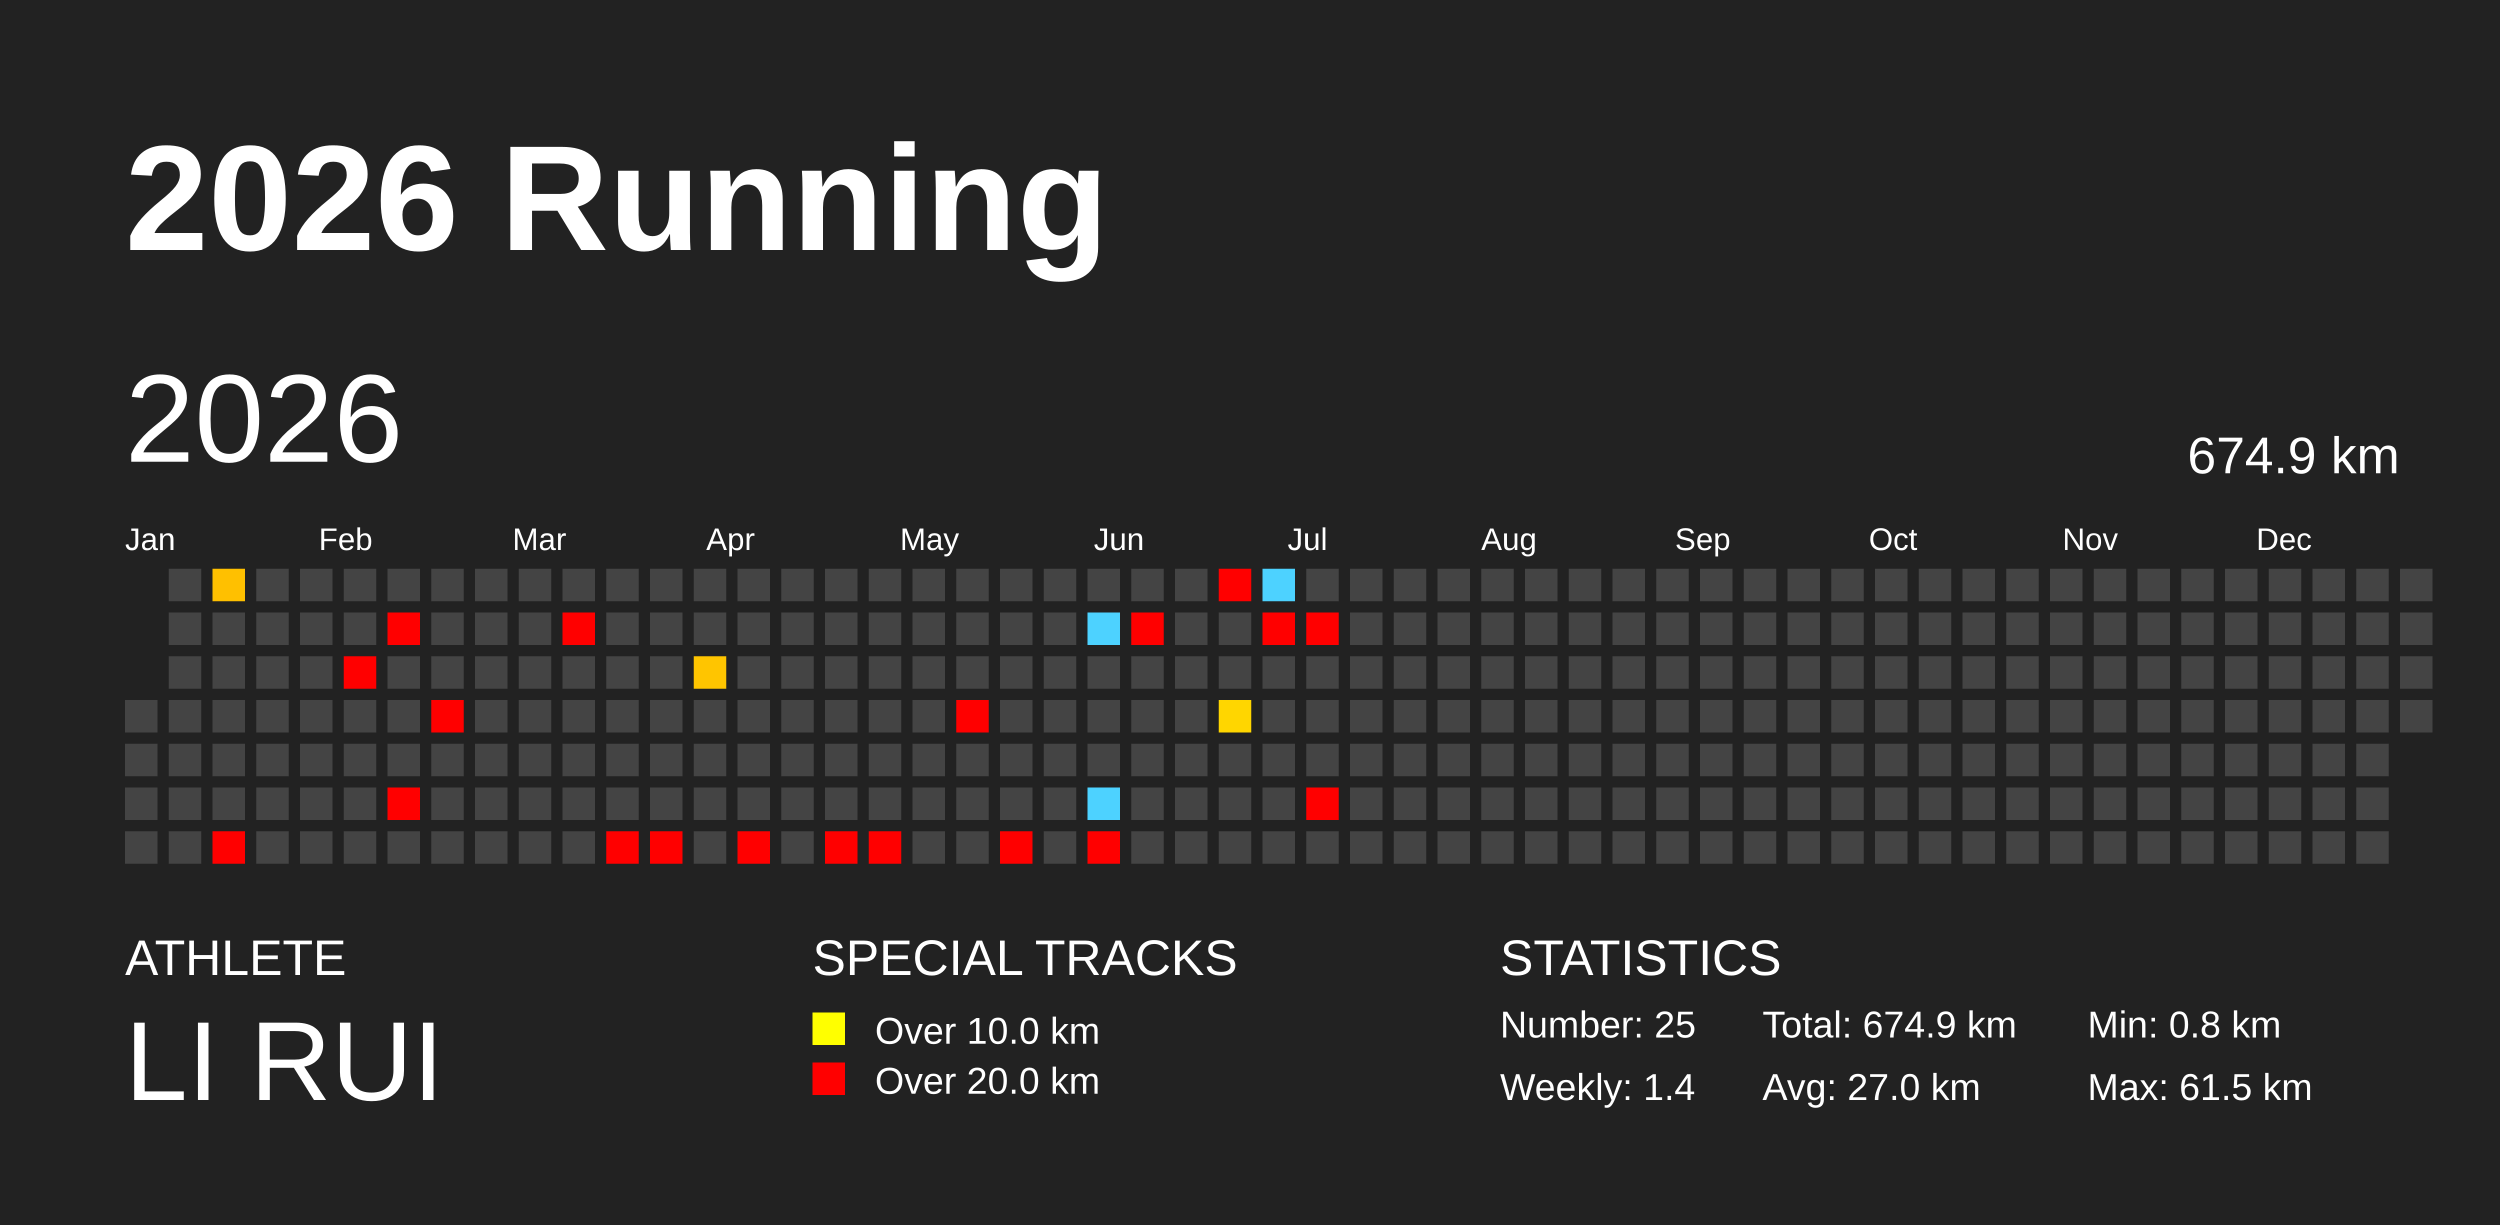
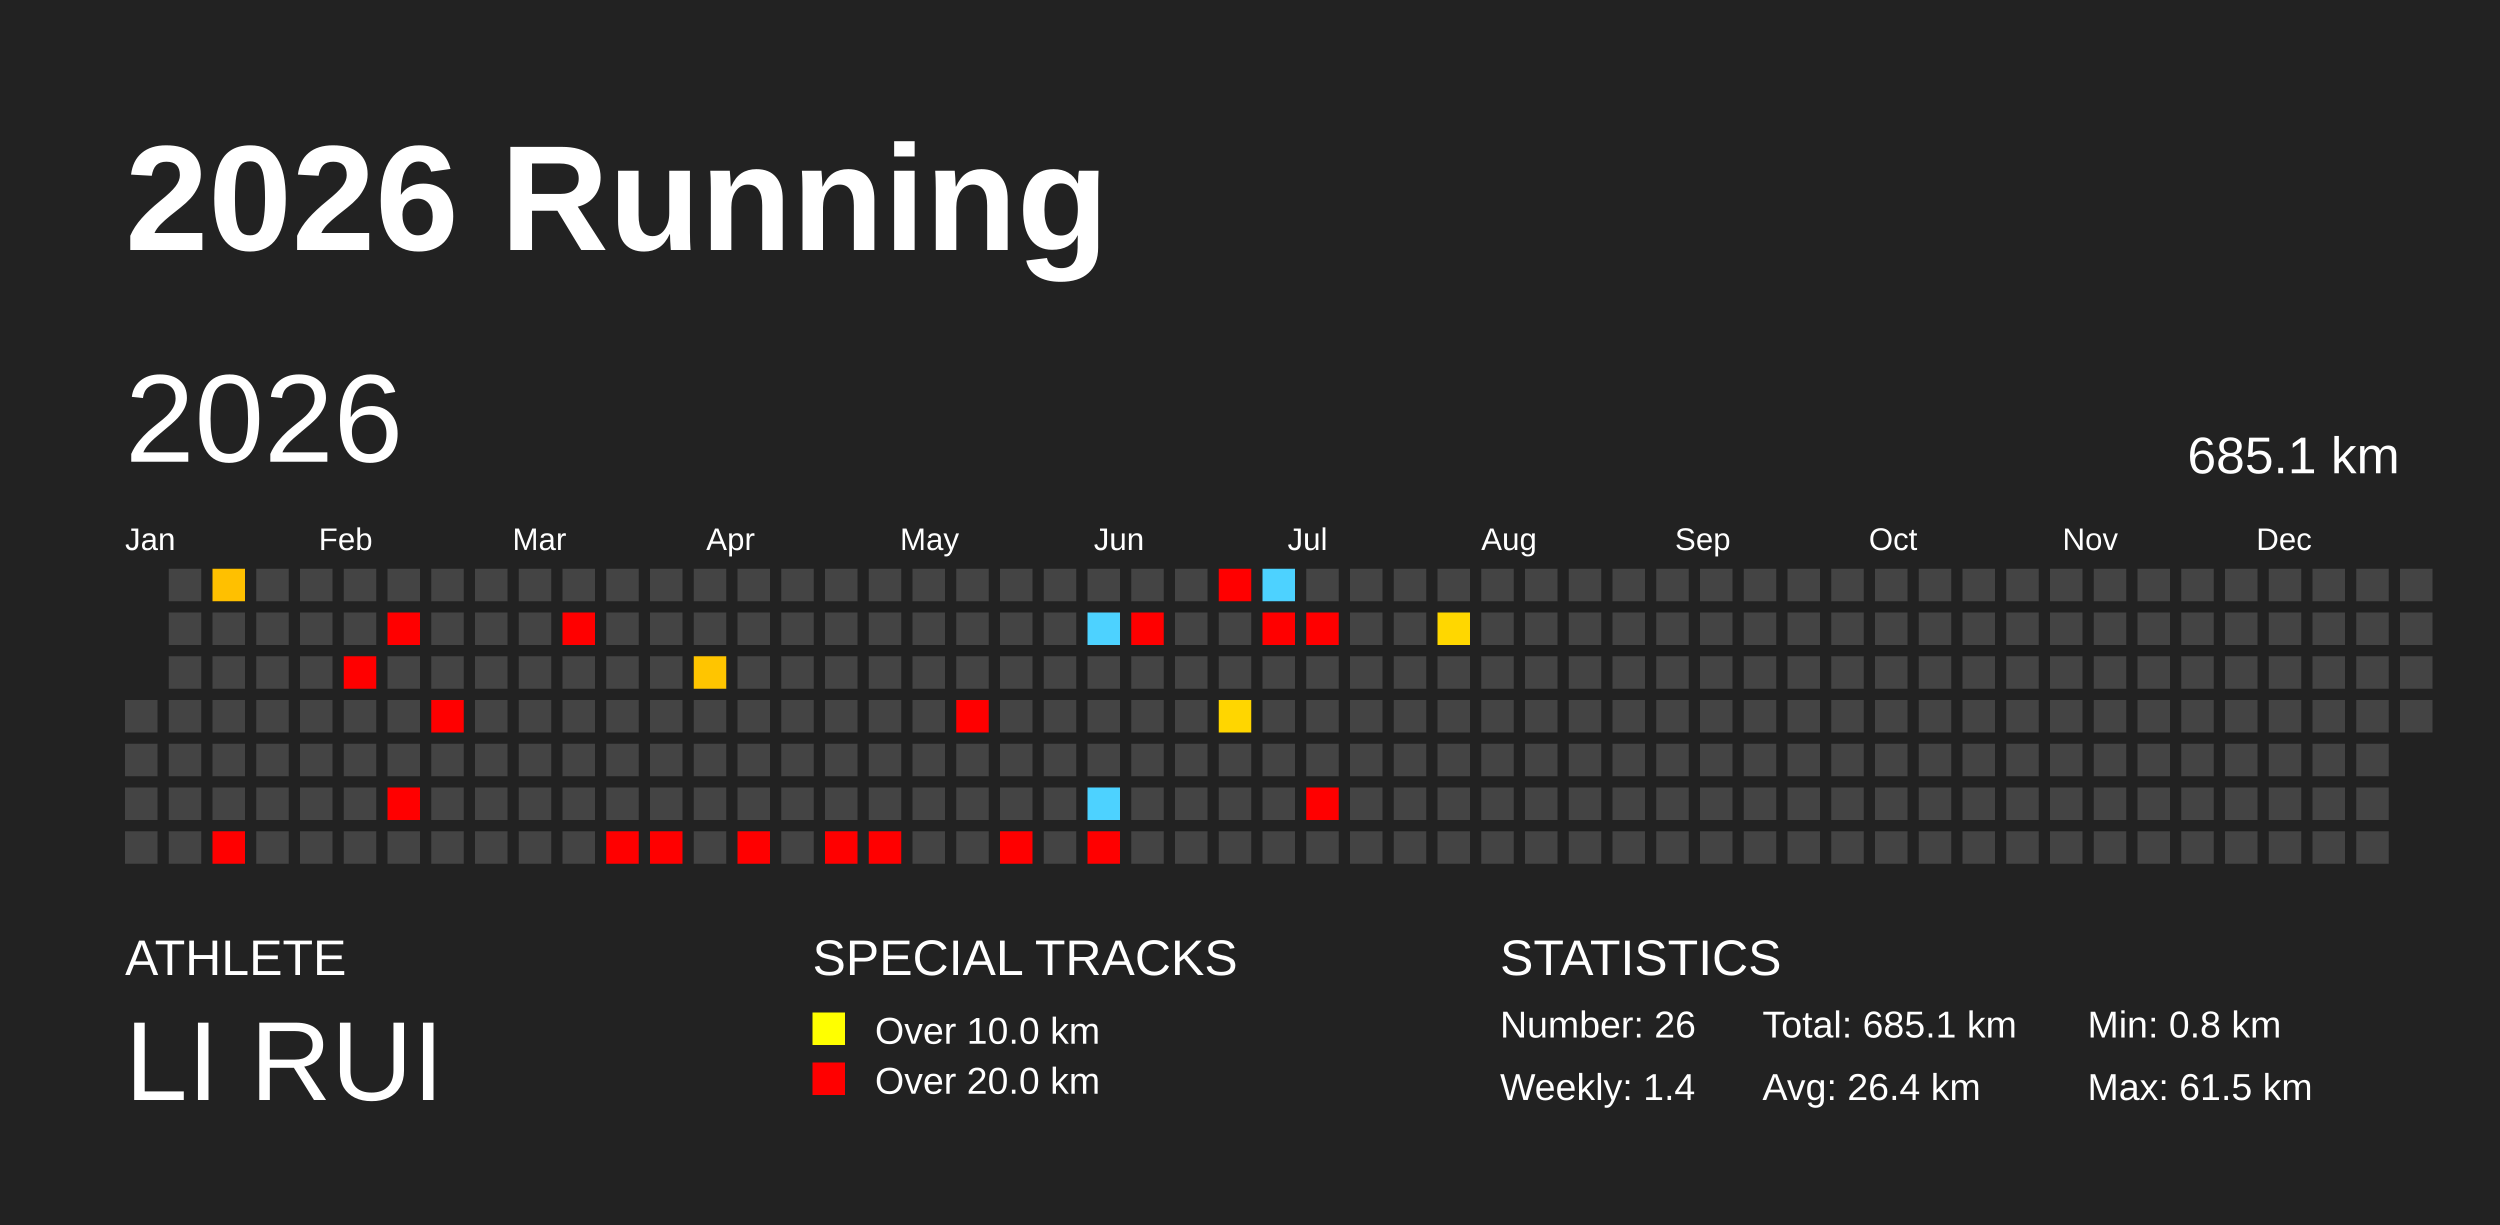
<svg xmlns="http://www.w3.org/2000/svg" baseProfile="full" height="98mm" version="1.1" viewBox="0,0,200,98" width="200mm">
  <defs />
  <rect fill="#222222" height="98" width="200" x="0" y="0" />
  <text fill="#FFFFFF" style="font-size:12px; font-family:Arial; font-weight:bold;" x="10" y="20">2026 Running</text>
  <text fill="#FFFFFF" style="font-size:4px; font-family:Arial" x="10" y="78">ATHLETE</text>
  <text fill="#FFFFFF" style="font-size:9px; font-family:Arial" x="10" y="88">LI RUI</text>
  <text fill="#FFFFFF" style="font-size:4px; font-family:Arial" x="65" y="78">SPECIAL TRACKS</text>
  <rect fill="yellow" height="2.6" width="2.6" x="65" y="81" />
  <text fill="#FFFFFF" style="font-size:3px; font-family:Arial" x="70" y="83.5">Over 10.0 km</text>
  <rect fill="red" height="2.6" width="2.6" x="65" y="85" />
  <text fill="#FFFFFF" style="font-size:3px; font-family:Arial" x="70" y="87.5">Over 20.0 km</text>
  <text fill="#FFFFFF" style="font-size:4px; font-family:Arial" x="120" y="78">STATISTICS</text>
-   <text fill="#FFFFFF" style="font-size:3px; font-family:Arial" x="120" y="83">Number: 25</text>
+   <text fill="#FFFFFF" style="font-size:3px; font-family:Arial" x="120" y="83">Number: 26</text>
  <text fill="#FFFFFF" style="font-size:3px; font-family:Arial" x="120" y="88">Weekly: 1.4</text>
-   <text fill="#FFFFFF" style="font-size:3px; font-family:Arial" x="141" y="83">Total: 674.9 km</text>
-   <text fill="#FFFFFF" style="font-size:3px; font-family:Arial" x="141" y="88">Avg: 27.0 km</text>
+   <text fill="#FFFFFF" style="font-size:3px; font-family:Arial" x="141" y="83">Total: 685.1 km</text>
+   <text fill="#FFFFFF" style="font-size:3px; font-family:Arial" x="141" y="88">Avg: 26.4 km</text>
  <text fill="#FFFFFF" style="font-size:3px; font-family:Arial" x="167" y="83">Min: 0.8 km</text>
  <text fill="#FFFFFF" style="font-size:3px; font-family:Arial" x="167" y="88">Max: 61.5 km</text>
  <text dominant-baseline="hanging" fill="#FFFFFF" style="font-size:10.0px; font-family:Arial;" x="10" y="30">2026</text>
-   <text dominant-baseline="hanging" fill="#FFFFFF" style="font-size:4.125px; font-family:Arial;" x="175" y="35">674.9 km</text>
+   <text dominant-baseline="hanging" fill="#FFFFFF" style="font-size:4.125px; font-family:Arial;" x="175" y="35">685.1 km</text>
  <text fill="#FFFFFF" style="font-size:2.5px; font-family:Arial" x="10.0" y="44">Jan</text>
  <text fill="#FFFFFF" style="font-size:2.5px; font-family:Arial" x="25.5" y="44">Feb</text>
  <text fill="#FFFFFF" style="font-size:2.5px; font-family:Arial" x="41.0" y="44">Mar</text>
  <text fill="#FFFFFF" style="font-size:2.5px; font-family:Arial" x="56.5" y="44">Apr</text>
  <text fill="#FFFFFF" style="font-size:2.5px; font-family:Arial" x="72.0" y="44">May</text>
  <text fill="#FFFFFF" style="font-size:2.5px; font-family:Arial" x="87.5" y="44">Jun</text>
  <text fill="#FFFFFF" style="font-size:2.5px; font-family:Arial" x="103.0" y="44">Jul</text>
  <text fill="#FFFFFF" style="font-size:2.5px; font-family:Arial" x="118.5" y="44">Aug</text>
  <text fill="#FFFFFF" style="font-size:2.5px; font-family:Arial" x="134.0" y="44">Sep</text>
  <text fill="#FFFFFF" style="font-size:2.5px; font-family:Arial" x="149.5" y="44">Oct</text>
  <text fill="#FFFFFF" style="font-size:2.5px; font-family:Arial" x="165.0" y="44">Nov</text>
  <text fill="#FFFFFF" style="font-size:2.5px; font-family:Arial" x="180.5" y="44">Dec</text>
  <rect fill="#444444" height="2.6" width="2.6" x="10.0" y="56.0" />
  <rect fill="#444444" height="2.6" width="2.6" x="10.0" y="59.5" />
  <rect fill="#444444" height="2.6" width="2.6" x="10.0" y="63.0" />
  <rect fill="#444444" height="2.6" width="2.6" x="10.0" y="66.5" />
  <rect fill="#444444" height="2.6" width="2.6" x="13.5" y="45.5" />
  <rect fill="#444444" height="2.6" width="2.6" x="13.5" y="49.0" />
  <rect fill="#444444" height="2.6" width="2.6" x="13.5" y="52.5" />
  <rect fill="#444444" height="2.6" width="2.6" x="13.5" y="56.0" />
  <rect fill="#444444" height="2.6" width="2.6" x="13.5" y="59.5" />
  <rect fill="#444444" height="2.6" width="2.6" x="13.5" y="63.0" />
  <rect fill="#444444" height="2.6" width="2.6" x="13.5" y="66.5" />
  <rect fill="#ffc000" height="2.6" width="2.6" x="17.0" y="45.5" />
  <rect fill="#444444" height="2.6" width="2.6" x="17.0" y="49.0" />
  <rect fill="#444444" height="2.6" width="2.6" x="17.0" y="52.5" />
  <rect fill="#444444" height="2.6" width="2.6" x="17.0" y="56.0" />
  <rect fill="#444444" height="2.6" width="2.6" x="17.0" y="59.5" />
  <rect fill="#444444" height="2.6" width="2.6" x="17.0" y="63.0" />
  <rect fill="red" height="2.6" width="2.6" x="17.0" y="66.5" />
  <rect fill="#444444" height="2.6" width="2.6" x="20.5" y="45.5" />
  <rect fill="#444444" height="2.6" width="2.6" x="20.5" y="49.0" />
  <rect fill="#444444" height="2.6" width="2.6" x="20.5" y="52.5" />
  <rect fill="#444444" height="2.6" width="2.6" x="20.5" y="56.0" />
  <rect fill="#444444" height="2.6" width="2.6" x="20.5" y="59.5" />
  <rect fill="#444444" height="2.6" width="2.6" x="20.5" y="63.0" />
  <rect fill="#444444" height="2.6" width="2.6" x="20.5" y="66.5" />
  <rect fill="#444444" height="2.6" width="2.6" x="24.0" y="45.5" />
  <rect fill="#444444" height="2.6" width="2.6" x="24.0" y="49.0" />
  <rect fill="#444444" height="2.6" width="2.6" x="24.0" y="52.5" />
  <rect fill="#444444" height="2.6" width="2.6" x="24.0" y="56.0" />
  <rect fill="#444444" height="2.6" width="2.6" x="24.0" y="59.5" />
  <rect fill="#444444" height="2.6" width="2.6" x="24.0" y="63.0" />
  <rect fill="#444444" height="2.6" width="2.6" x="24.0" y="66.5" />
  <rect fill="#444444" height="2.6" width="2.6" x="27.5" y="45.5" />
  <rect fill="#444444" height="2.6" width="2.6" x="27.5" y="49.0" />
  <rect fill="red" height="2.6" width="2.6" x="27.5" y="52.5" />
  <rect fill="#444444" height="2.6" width="2.6" x="27.5" y="56.0" />
  <rect fill="#444444" height="2.6" width="2.6" x="27.5" y="59.5" />
  <rect fill="#444444" height="2.6" width="2.6" x="27.5" y="63.0" />
  <rect fill="#444444" height="2.6" width="2.6" x="27.5" y="66.5" />
  <rect fill="#444444" height="2.6" width="2.6" x="31.0" y="45.5" />
  <rect fill="red" height="2.6" width="2.6" x="31.0" y="49.0" />
  <rect fill="#444444" height="2.6" width="2.6" x="31.0" y="52.5" />
  <rect fill="#444444" height="2.6" width="2.6" x="31.0" y="56.0" />
  <rect fill="#444444" height="2.6" width="2.6" x="31.0" y="59.5" />
  <rect fill="red" height="2.6" width="2.6" x="31.0" y="63.0" />
  <rect fill="#444444" height="2.6" width="2.6" x="31.0" y="66.5" />
  <rect fill="#444444" height="2.6" width="2.6" x="34.5" y="45.5" />
  <rect fill="#444444" height="2.6" width="2.6" x="34.5" y="49.0" />
  <rect fill="#444444" height="2.6" width="2.6" x="34.5" y="52.5" />
  <rect fill="red" height="2.6" width="2.6" x="34.5" y="56.0" />
  <rect fill="#444444" height="2.6" width="2.6" x="34.5" y="59.5" />
  <rect fill="#444444" height="2.6" width="2.6" x="34.5" y="63.0" />
  <rect fill="#444444" height="2.6" width="2.6" x="34.5" y="66.5" />
  <rect fill="#444444" height="2.6" width="2.6" x="38.0" y="45.5" />
  <rect fill="#444444" height="2.6" width="2.6" x="38.0" y="49.0" />
  <rect fill="#444444" height="2.6" width="2.6" x="38.0" y="52.5" />
  <rect fill="#444444" height="2.6" width="2.6" x="38.0" y="56.0" />
  <rect fill="#444444" height="2.6" width="2.6" x="38.0" y="59.5" />
  <rect fill="#444444" height="2.6" width="2.6" x="38.0" y="63.0" />
  <rect fill="#444444" height="2.6" width="2.6" x="38.0" y="66.5" />
  <rect fill="#444444" height="2.6" width="2.6" x="41.5" y="45.5" />
  <rect fill="#444444" height="2.6" width="2.6" x="41.5" y="49.0" />
  <rect fill="#444444" height="2.6" width="2.6" x="41.5" y="52.5" />
  <rect fill="#444444" height="2.6" width="2.6" x="41.5" y="56.0" />
  <rect fill="#444444" height="2.6" width="2.6" x="41.5" y="59.5" />
  <rect fill="#444444" height="2.6" width="2.6" x="41.5" y="63.0" />
  <rect fill="#444444" height="2.6" width="2.6" x="41.5" y="66.5" />
  <rect fill="#444444" height="2.6" width="2.6" x="45.0" y="45.5" />
  <rect fill="red" height="2.6" width="2.6" x="45.0" y="49.0" />
  <rect fill="#444444" height="2.6" width="2.6" x="45.0" y="52.5" />
  <rect fill="#444444" height="2.6" width="2.6" x="45.0" y="56.0" />
  <rect fill="#444444" height="2.6" width="2.6" x="45.0" y="59.5" />
  <rect fill="#444444" height="2.6" width="2.6" x="45.0" y="63.0" />
  <rect fill="#444444" height="2.6" width="2.6" x="45.0" y="66.5" />
  <rect fill="#444444" height="2.6" width="2.6" x="48.5" y="45.5" />
  <rect fill="#444444" height="2.6" width="2.6" x="48.5" y="49.0" />
  <rect fill="#444444" height="2.6" width="2.6" x="48.5" y="52.5" />
  <rect fill="#444444" height="2.6" width="2.6" x="48.5" y="56.0" />
  <rect fill="#444444" height="2.6" width="2.6" x="48.5" y="59.5" />
  <rect fill="#444444" height="2.6" width="2.6" x="48.5" y="63.0" />
  <rect fill="red" height="2.6" width="2.6" x="48.5" y="66.5" />
  <rect fill="#444444" height="2.6" width="2.6" x="52.0" y="45.5" />
  <rect fill="#444444" height="2.6" width="2.6" x="52.0" y="49.0" />
  <rect fill="#444444" height="2.6" width="2.6" x="52.0" y="52.5" />
  <rect fill="#444444" height="2.6" width="2.6" x="52.0" y="56.0" />
  <rect fill="#444444" height="2.6" width="2.6" x="52.0" y="59.5" />
  <rect fill="#444444" height="2.6" width="2.6" x="52.0" y="63.0" />
  <rect fill="red" height="2.6" width="2.6" x="52.0" y="66.5" />
  <rect fill="#444444" height="2.6" width="2.6" x="55.5" y="45.5" />
  <rect fill="#444444" height="2.6" width="2.6" x="55.5" y="49.0" />
  <rect fill="#ffc500" height="2.6" width="2.6" x="55.5" y="52.5" />
  <rect fill="#444444" height="2.6" width="2.6" x="55.5" y="56.0" />
  <rect fill="#444444" height="2.6" width="2.6" x="55.5" y="59.5" />
  <rect fill="#444444" height="2.6" width="2.6" x="55.5" y="63.0" />
  <rect fill="#444444" height="2.6" width="2.6" x="55.5" y="66.5" />
  <rect fill="#444444" height="2.6" width="2.6" x="59.0" y="45.5" />
  <rect fill="#444444" height="2.6" width="2.6" x="59.0" y="49.0" />
  <rect fill="#444444" height="2.6" width="2.6" x="59.0" y="52.5" />
  <rect fill="#444444" height="2.6" width="2.6" x="59.0" y="56.0" />
  <rect fill="#444444" height="2.6" width="2.6" x="59.0" y="59.5" />
  <rect fill="#444444" height="2.6" width="2.6" x="59.0" y="63.0" />
  <rect fill="red" height="2.6" width="2.6" x="59.0" y="66.5" />
  <rect fill="#444444" height="2.6" width="2.6" x="62.5" y="45.5" />
  <rect fill="#444444" height="2.6" width="2.6" x="62.5" y="49.0" />
  <rect fill="#444444" height="2.6" width="2.6" x="62.5" y="52.5" />
  <rect fill="#444444" height="2.6" width="2.6" x="62.5" y="56.0" />
  <rect fill="#444444" height="2.6" width="2.6" x="62.5" y="59.5" />
  <rect fill="#444444" height="2.6" width="2.6" x="62.5" y="63.0" />
  <rect fill="#444444" height="2.6" width="2.6" x="62.5" y="66.5" />
  <rect fill="#444444" height="2.6" width="2.6" x="66.0" y="45.5" />
  <rect fill="#444444" height="2.6" width="2.6" x="66.0" y="49.0" />
  <rect fill="#444444" height="2.6" width="2.6" x="66.0" y="52.5" />
  <rect fill="#444444" height="2.6" width="2.6" x="66.0" y="56.0" />
  <rect fill="#444444" height="2.6" width="2.6" x="66.0" y="59.5" />
  <rect fill="#444444" height="2.6" width="2.6" x="66.0" y="63.0" />
  <rect fill="red" height="2.6" width="2.6" x="66.0" y="66.5" />
  <rect fill="#444444" height="2.6" width="2.6" x="69.5" y="45.5" />
  <rect fill="#444444" height="2.6" width="2.6" x="69.5" y="49.0" />
  <rect fill="#444444" height="2.6" width="2.6" x="69.5" y="52.5" />
  <rect fill="#444444" height="2.6" width="2.6" x="69.5" y="56.0" />
  <rect fill="#444444" height="2.6" width="2.6" x="69.5" y="59.5" />
  <rect fill="#444444" height="2.6" width="2.6" x="69.5" y="63.0" />
  <rect fill="red" height="2.6" width="2.6" x="69.5" y="66.5" />
  <rect fill="#444444" height="2.6" width="2.6" x="73.0" y="45.5" />
  <rect fill="#444444" height="2.6" width="2.6" x="73.0" y="49.0" />
  <rect fill="#444444" height="2.6" width="2.6" x="73.0" y="52.5" />
  <rect fill="#444444" height="2.6" width="2.6" x="73.0" y="56.0" />
  <rect fill="#444444" height="2.6" width="2.6" x="73.0" y="59.5" />
  <rect fill="#444444" height="2.6" width="2.6" x="73.0" y="63.0" />
  <rect fill="#444444" height="2.6" width="2.6" x="73.0" y="66.5" />
  <rect fill="#444444" height="2.6" width="2.6" x="76.5" y="45.5" />
  <rect fill="#444444" height="2.6" width="2.6" x="76.5" y="49.0" />
  <rect fill="#444444" height="2.6" width="2.6" x="76.5" y="52.5" />
  <rect fill="red" height="2.6" width="2.6" x="76.5" y="56.0" />
  <rect fill="#444444" height="2.6" width="2.6" x="76.5" y="59.5" />
  <rect fill="#444444" height="2.6" width="2.6" x="76.5" y="63.0" />
  <rect fill="#444444" height="2.6" width="2.6" x="76.5" y="66.5" />
  <rect fill="#444444" height="2.6" width="2.6" x="80.0" y="45.5" />
  <rect fill="#444444" height="2.6" width="2.6" x="80.0" y="49.0" />
  <rect fill="#444444" height="2.6" width="2.6" x="80.0" y="52.5" />
  <rect fill="#444444" height="2.6" width="2.6" x="80.0" y="56.0" />
  <rect fill="#444444" height="2.6" width="2.6" x="80.0" y="59.5" />
  <rect fill="#444444" height="2.6" width="2.6" x="80.0" y="63.0" />
  <rect fill="red" height="2.6" width="2.6" x="80.0" y="66.5" />
  <rect fill="#444444" height="2.6" width="2.6" x="83.5" y="45.5" />
  <rect fill="#444444" height="2.6" width="2.6" x="83.5" y="49.0" />
  <rect fill="#444444" height="2.6" width="2.6" x="83.5" y="52.5" />
  <rect fill="#444444" height="2.6" width="2.6" x="83.5" y="56.0" />
  <rect fill="#444444" height="2.6" width="2.6" x="83.5" y="59.5" />
  <rect fill="#444444" height="2.6" width="2.6" x="83.5" y="63.0" />
  <rect fill="#444444" height="2.6" width="2.6" x="83.5" y="66.5" />
  <rect fill="#444444" height="2.6" width="2.6" x="87.0" y="45.5" />
  <rect fill="#4dd2ff" height="2.6" width="2.6" x="87.0" y="49.0" />
  <rect fill="#444444" height="2.6" width="2.6" x="87.0" y="52.5" />
  <rect fill="#444444" height="2.6" width="2.6" x="87.0" y="56.0" />
  <rect fill="#444444" height="2.6" width="2.6" x="87.0" y="59.5" />
  <rect fill="#4dd2ff" height="2.6" width="2.6" x="87.0" y="63.0" />
  <rect fill="red" height="2.6" width="2.6" x="87.0" y="66.5" />
  <rect fill="#444444" height="2.6" width="2.6" x="90.5" y="45.5" />
  <rect fill="red" height="2.6" width="2.6" x="90.5" y="49.0" />
  <rect fill="#444444" height="2.6" width="2.6" x="90.5" y="52.5" />
  <rect fill="#444444" height="2.6" width="2.6" x="90.5" y="56.0" />
  <rect fill="#444444" height="2.6" width="2.6" x="90.5" y="59.5" />
  <rect fill="#444444" height="2.6" width="2.6" x="90.5" y="63.0" />
  <rect fill="#444444" height="2.6" width="2.6" x="90.5" y="66.5" />
  <rect fill="#444444" height="2.6" width="2.6" x="94.0" y="45.5" />
  <rect fill="#444444" height="2.6" width="2.6" x="94.0" y="49.0" />
  <rect fill="#444444" height="2.6" width="2.6" x="94.0" y="52.5" />
  <rect fill="#444444" height="2.6" width="2.6" x="94.0" y="56.0" />
  <rect fill="#444444" height="2.6" width="2.6" x="94.0" y="59.5" />
  <rect fill="#444444" height="2.6" width="2.6" x="94.0" y="63.0" />
  <rect fill="#444444" height="2.6" width="2.6" x="94.0" y="66.5" />
  <rect fill="red" height="2.6" width="2.6" x="97.5" y="45.5" />
  <rect fill="#444444" height="2.6" width="2.6" x="97.5" y="49.0" />
  <rect fill="#444444" height="2.6" width="2.6" x="97.5" y="52.5" />
  <rect fill="#ffd600" height="2.6" width="2.6" x="97.5" y="56.0" />
  <rect fill="#444444" height="2.6" width="2.6" x="97.5" y="59.5" />
  <rect fill="#444444" height="2.6" width="2.6" x="97.5" y="63.0" />
  <rect fill="#444444" height="2.6" width="2.6" x="97.5" y="66.5" />
  <rect fill="#4dd2ff" height="2.6" width="2.6" x="101.0" y="45.5" />
  <rect fill="red" height="2.6" width="2.6" x="101.0" y="49.0" />
  <rect fill="#444444" height="2.6" width="2.6" x="101.0" y="52.5" />
  <rect fill="#444444" height="2.6" width="2.6" x="101.0" y="56.0" />
  <rect fill="#444444" height="2.6" width="2.6" x="101.0" y="59.5" />
  <rect fill="#444444" height="2.6" width="2.6" x="101.0" y="63.0" />
  <rect fill="#444444" height="2.6" width="2.6" x="101.0" y="66.5" />
  <rect fill="#444444" height="2.6" width="2.6" x="104.5" y="45.5" />
  <rect fill="red" height="2.6" width="2.6" x="104.5" y="49.0" />
  <rect fill="#444444" height="2.6" width="2.6" x="104.5" y="52.5" />
  <rect fill="#444444" height="2.6" width="2.6" x="104.5" y="56.0" />
  <rect fill="#444444" height="2.6" width="2.6" x="104.5" y="59.5" />
  <rect fill="red" height="2.6" width="2.6" x="104.5" y="63.0" />
  <rect fill="#444444" height="2.6" width="2.6" x="104.5" y="66.5" />
  <rect fill="#444444" height="2.6" width="2.6" x="108.0" y="45.5" />
  <rect fill="#444444" height="2.6" width="2.6" x="108.0" y="49.0" />
  <rect fill="#444444" height="2.6" width="2.6" x="108.0" y="52.5" />
  <rect fill="#444444" height="2.6" width="2.6" x="108.0" y="56.0" />
  <rect fill="#444444" height="2.6" width="2.6" x="108.0" y="59.5" />
  <rect fill="#444444" height="2.6" width="2.6" x="108.0" y="63.0" />
  <rect fill="#444444" height="2.6" width="2.6" x="108.0" y="66.5" />
  <rect fill="#444444" height="2.6" width="2.6" x="111.5" y="45.5" />
  <rect fill="#444444" height="2.6" width="2.6" x="111.5" y="49.0" />
  <rect fill="#444444" height="2.6" width="2.6" x="111.5" y="52.5" />
  <rect fill="#444444" height="2.6" width="2.6" x="111.5" y="56.0" />
  <rect fill="#444444" height="2.6" width="2.6" x="111.5" y="59.5" />
  <rect fill="#444444" height="2.6" width="2.6" x="111.5" y="63.0" />
  <rect fill="#444444" height="2.6" width="2.6" x="111.5" y="66.5" />
  <rect fill="#444444" height="2.6" width="2.6" x="115.0" y="45.5" />
-   <rect fill="#444444" height="2.6" width="2.6" x="115.0" y="49.0" />
+   <rect fill="#ffd700" height="2.6" width="2.6" x="115.0" y="49.0" />
  <rect fill="#444444" height="2.6" width="2.6" x="115.0" y="52.5" />
  <rect fill="#444444" height="2.6" width="2.6" x="115.0" y="56.0" />
  <rect fill="#444444" height="2.6" width="2.6" x="115.0" y="59.5" />
  <rect fill="#444444" height="2.6" width="2.6" x="115.0" y="63.0" />
  <rect fill="#444444" height="2.6" width="2.6" x="115.0" y="66.5" />
  <rect fill="#444444" height="2.6" width="2.6" x="118.5" y="45.5" />
  <rect fill="#444444" height="2.6" width="2.6" x="118.5" y="49.0" />
  <rect fill="#444444" height="2.6" width="2.6" x="118.5" y="52.5" />
  <rect fill="#444444" height="2.6" width="2.6" x="118.5" y="56.0" />
  <rect fill="#444444" height="2.6" width="2.6" x="118.5" y="59.5" />
  <rect fill="#444444" height="2.6" width="2.6" x="118.5" y="63.0" />
  <rect fill="#444444" height="2.6" width="2.6" x="118.5" y="66.5" />
  <rect fill="#444444" height="2.6" width="2.6" x="122.0" y="45.5" />
  <rect fill="#444444" height="2.6" width="2.6" x="122.0" y="49.0" />
  <rect fill="#444444" height="2.6" width="2.6" x="122.0" y="52.5" />
  <rect fill="#444444" height="2.6" width="2.6" x="122.0" y="56.0" />
  <rect fill="#444444" height="2.6" width="2.6" x="122.0" y="59.5" />
  <rect fill="#444444" height="2.6" width="2.6" x="122.0" y="63.0" />
  <rect fill="#444444" height="2.6" width="2.6" x="122.0" y="66.5" />
  <rect fill="#444444" height="2.6" width="2.6" x="125.5" y="45.5" />
  <rect fill="#444444" height="2.6" width="2.6" x="125.5" y="49.0" />
  <rect fill="#444444" height="2.6" width="2.6" x="125.5" y="52.5" />
  <rect fill="#444444" height="2.6" width="2.6" x="125.5" y="56.0" />
  <rect fill="#444444" height="2.6" width="2.6" x="125.5" y="59.5" />
  <rect fill="#444444" height="2.6" width="2.6" x="125.5" y="63.0" />
  <rect fill="#444444" height="2.6" width="2.6" x="125.5" y="66.5" />
  <rect fill="#444444" height="2.6" width="2.6" x="129.0" y="45.5" />
  <rect fill="#444444" height="2.6" width="2.6" x="129.0" y="49.0" />
  <rect fill="#444444" height="2.6" width="2.6" x="129.0" y="52.5" />
  <rect fill="#444444" height="2.6" width="2.6" x="129.0" y="56.0" />
  <rect fill="#444444" height="2.6" width="2.6" x="129.0" y="59.5" />
  <rect fill="#444444" height="2.6" width="2.6" x="129.0" y="63.0" />
  <rect fill="#444444" height="2.6" width="2.6" x="129.0" y="66.5" />
  <rect fill="#444444" height="2.6" width="2.6" x="132.5" y="45.5" />
  <rect fill="#444444" height="2.6" width="2.6" x="132.5" y="49.0" />
  <rect fill="#444444" height="2.6" width="2.6" x="132.5" y="52.5" />
  <rect fill="#444444" height="2.6" width="2.6" x="132.5" y="56.0" />
  <rect fill="#444444" height="2.6" width="2.6" x="132.5" y="59.5" />
  <rect fill="#444444" height="2.6" width="2.6" x="132.5" y="63.0" />
  <rect fill="#444444" height="2.6" width="2.6" x="132.5" y="66.5" />
  <rect fill="#444444" height="2.6" width="2.6" x="136.0" y="45.5" />
  <rect fill="#444444" height="2.6" width="2.6" x="136.0" y="49.0" />
  <rect fill="#444444" height="2.6" width="2.6" x="136.0" y="52.5" />
  <rect fill="#444444" height="2.6" width="2.6" x="136.0" y="56.0" />
  <rect fill="#444444" height="2.6" width="2.6" x="136.0" y="59.5" />
  <rect fill="#444444" height="2.6" width="2.6" x="136.0" y="63.0" />
  <rect fill="#444444" height="2.6" width="2.6" x="136.0" y="66.5" />
  <rect fill="#444444" height="2.6" width="2.6" x="139.5" y="45.5" />
  <rect fill="#444444" height="2.6" width="2.6" x="139.5" y="49.0" />
  <rect fill="#444444" height="2.6" width="2.6" x="139.5" y="52.5" />
  <rect fill="#444444" height="2.6" width="2.6" x="139.5" y="56.0" />
  <rect fill="#444444" height="2.6" width="2.6" x="139.5" y="59.5" />
  <rect fill="#444444" height="2.6" width="2.6" x="139.5" y="63.0" />
  <rect fill="#444444" height="2.6" width="2.6" x="139.5" y="66.5" />
  <rect fill="#444444" height="2.6" width="2.6" x="143.0" y="45.5" />
  <rect fill="#444444" height="2.6" width="2.6" x="143.0" y="49.0" />
  <rect fill="#444444" height="2.6" width="2.6" x="143.0" y="52.5" />
  <rect fill="#444444" height="2.6" width="2.6" x="143.0" y="56.0" />
  <rect fill="#444444" height="2.6" width="2.6" x="143.0" y="59.5" />
  <rect fill="#444444" height="2.6" width="2.6" x="143.0" y="63.0" />
  <rect fill="#444444" height="2.6" width="2.6" x="143.0" y="66.5" />
  <rect fill="#444444" height="2.6" width="2.6" x="146.5" y="45.5" />
  <rect fill="#444444" height="2.6" width="2.6" x="146.5" y="49.0" />
  <rect fill="#444444" height="2.6" width="2.6" x="146.5" y="52.5" />
  <rect fill="#444444" height="2.6" width="2.6" x="146.5" y="56.0" />
  <rect fill="#444444" height="2.6" width="2.6" x="146.5" y="59.5" />
  <rect fill="#444444" height="2.6" width="2.6" x="146.5" y="63.0" />
  <rect fill="#444444" height="2.6" width="2.6" x="146.5" y="66.5" />
  <rect fill="#444444" height="2.6" width="2.6" x="150.0" y="45.5" />
  <rect fill="#444444" height="2.6" width="2.6" x="150.0" y="49.0" />
  <rect fill="#444444" height="2.6" width="2.6" x="150.0" y="52.5" />
  <rect fill="#444444" height="2.6" width="2.6" x="150.0" y="56.0" />
  <rect fill="#444444" height="2.6" width="2.6" x="150.0" y="59.5" />
  <rect fill="#444444" height="2.6" width="2.6" x="150.0" y="63.0" />
  <rect fill="#444444" height="2.6" width="2.6" x="150.0" y="66.5" />
  <rect fill="#444444" height="2.6" width="2.6" x="153.5" y="45.5" />
  <rect fill="#444444" height="2.6" width="2.6" x="153.5" y="49.0" />
  <rect fill="#444444" height="2.6" width="2.6" x="153.5" y="52.5" />
  <rect fill="#444444" height="2.6" width="2.6" x="153.5" y="56.0" />
  <rect fill="#444444" height="2.6" width="2.6" x="153.5" y="59.5" />
  <rect fill="#444444" height="2.6" width="2.6" x="153.5" y="63.0" />
  <rect fill="#444444" height="2.6" width="2.6" x="153.5" y="66.5" />
  <rect fill="#444444" height="2.6" width="2.6" x="157.0" y="45.5" />
  <rect fill="#444444" height="2.6" width="2.6" x="157.0" y="49.0" />
  <rect fill="#444444" height="2.6" width="2.6" x="157.0" y="52.5" />
  <rect fill="#444444" height="2.6" width="2.6" x="157.0" y="56.0" />
  <rect fill="#444444" height="2.6" width="2.6" x="157.0" y="59.5" />
  <rect fill="#444444" height="2.6" width="2.6" x="157.0" y="63.0" />
  <rect fill="#444444" height="2.6" width="2.6" x="157.0" y="66.5" />
  <rect fill="#444444" height="2.6" width="2.6" x="160.5" y="45.5" />
  <rect fill="#444444" height="2.6" width="2.6" x="160.5" y="49.0" />
  <rect fill="#444444" height="2.6" width="2.6" x="160.5" y="52.5" />
  <rect fill="#444444" height="2.6" width="2.6" x="160.5" y="56.0" />
  <rect fill="#444444" height="2.6" width="2.6" x="160.5" y="59.5" />
  <rect fill="#444444" height="2.6" width="2.6" x="160.5" y="63.0" />
  <rect fill="#444444" height="2.6" width="2.6" x="160.5" y="66.5" />
  <rect fill="#444444" height="2.6" width="2.6" x="164.0" y="45.5" />
  <rect fill="#444444" height="2.6" width="2.6" x="164.0" y="49.0" />
  <rect fill="#444444" height="2.6" width="2.6" x="164.0" y="52.5" />
  <rect fill="#444444" height="2.6" width="2.6" x="164.0" y="56.0" />
  <rect fill="#444444" height="2.6" width="2.6" x="164.0" y="59.5" />
  <rect fill="#444444" height="2.6" width="2.6" x="164.0" y="63.0" />
  <rect fill="#444444" height="2.6" width="2.6" x="164.0" y="66.5" />
  <rect fill="#444444" height="2.6" width="2.6" x="167.5" y="45.5" />
  <rect fill="#444444" height="2.6" width="2.6" x="167.5" y="49.0" />
  <rect fill="#444444" height="2.6" width="2.6" x="167.5" y="52.5" />
  <rect fill="#444444" height="2.6" width="2.6" x="167.5" y="56.0" />
  <rect fill="#444444" height="2.6" width="2.6" x="167.5" y="59.5" />
  <rect fill="#444444" height="2.6" width="2.6" x="167.5" y="63.0" />
  <rect fill="#444444" height="2.6" width="2.6" x="167.5" y="66.5" />
  <rect fill="#444444" height="2.6" width="2.6" x="171.0" y="45.5" />
  <rect fill="#444444" height="2.6" width="2.6" x="171.0" y="49.0" />
  <rect fill="#444444" height="2.6" width="2.6" x="171.0" y="52.5" />
  <rect fill="#444444" height="2.6" width="2.6" x="171.0" y="56.0" />
  <rect fill="#444444" height="2.6" width="2.6" x="171.0" y="59.5" />
  <rect fill="#444444" height="2.6" width="2.6" x="171.0" y="63.0" />
  <rect fill="#444444" height="2.6" width="2.6" x="171.0" y="66.5" />
  <rect fill="#444444" height="2.6" width="2.6" x="174.5" y="45.5" />
  <rect fill="#444444" height="2.6" width="2.6" x="174.5" y="49.0" />
  <rect fill="#444444" height="2.6" width="2.6" x="174.5" y="52.5" />
  <rect fill="#444444" height="2.6" width="2.6" x="174.5" y="56.0" />
  <rect fill="#444444" height="2.6" width="2.6" x="174.5" y="59.5" />
  <rect fill="#444444" height="2.6" width="2.6" x="174.5" y="63.0" />
  <rect fill="#444444" height="2.6" width="2.6" x="174.5" y="66.5" />
  <rect fill="#444444" height="2.6" width="2.6" x="178.0" y="45.5" />
  <rect fill="#444444" height="2.6" width="2.6" x="178.0" y="49.0" />
  <rect fill="#444444" height="2.6" width="2.6" x="178.0" y="52.5" />
  <rect fill="#444444" height="2.6" width="2.6" x="178.0" y="56.0" />
  <rect fill="#444444" height="2.6" width="2.6" x="178.0" y="59.5" />
  <rect fill="#444444" height="2.6" width="2.6" x="178.0" y="63.0" />
  <rect fill="#444444" height="2.6" width="2.6" x="178.0" y="66.5" />
  <rect fill="#444444" height="2.6" width="2.6" x="181.5" y="45.5" />
  <rect fill="#444444" height="2.6" width="2.6" x="181.5" y="49.0" />
  <rect fill="#444444" height="2.6" width="2.6" x="181.5" y="52.5" />
  <rect fill="#444444" height="2.6" width="2.6" x="181.5" y="56.0" />
  <rect fill="#444444" height="2.6" width="2.6" x="181.5" y="59.5" />
  <rect fill="#444444" height="2.6" width="2.6" x="181.5" y="63.0" />
  <rect fill="#444444" height="2.6" width="2.6" x="181.5" y="66.5" />
  <rect fill="#444444" height="2.6" width="2.6" x="185.0" y="45.5" />
  <rect fill="#444444" height="2.6" width="2.6" x="185.0" y="49.0" />
  <rect fill="#444444" height="2.6" width="2.6" x="185.0" y="52.5" />
  <rect fill="#444444" height="2.6" width="2.6" x="185.0" y="56.0" />
  <rect fill="#444444" height="2.6" width="2.6" x="185.0" y="59.5" />
  <rect fill="#444444" height="2.6" width="2.6" x="185.0" y="63.0" />
  <rect fill="#444444" height="2.6" width="2.6" x="185.0" y="66.5" />
  <rect fill="#444444" height="2.6" width="2.6" x="188.5" y="45.5" />
  <rect fill="#444444" height="2.6" width="2.6" x="188.5" y="49.0" />
  <rect fill="#444444" height="2.6" width="2.6" x="188.5" y="52.5" />
  <rect fill="#444444" height="2.6" width="2.6" x="188.5" y="56.0" />
  <rect fill="#444444" height="2.6" width="2.6" x="188.5" y="59.5" />
  <rect fill="#444444" height="2.6" width="2.6" x="188.5" y="63.0" />
  <rect fill="#444444" height="2.6" width="2.6" x="188.5" y="66.5" />
  <rect fill="#444444" height="2.6" width="2.6" x="192.0" y="45.5" />
  <rect fill="#444444" height="2.6" width="2.6" x="192.0" y="49.0" />
  <rect fill="#444444" height="2.6" width="2.6" x="192.0" y="52.5" />
  <rect fill="#444444" height="2.6" width="2.6" x="192.0" y="56.0" />
</svg>
